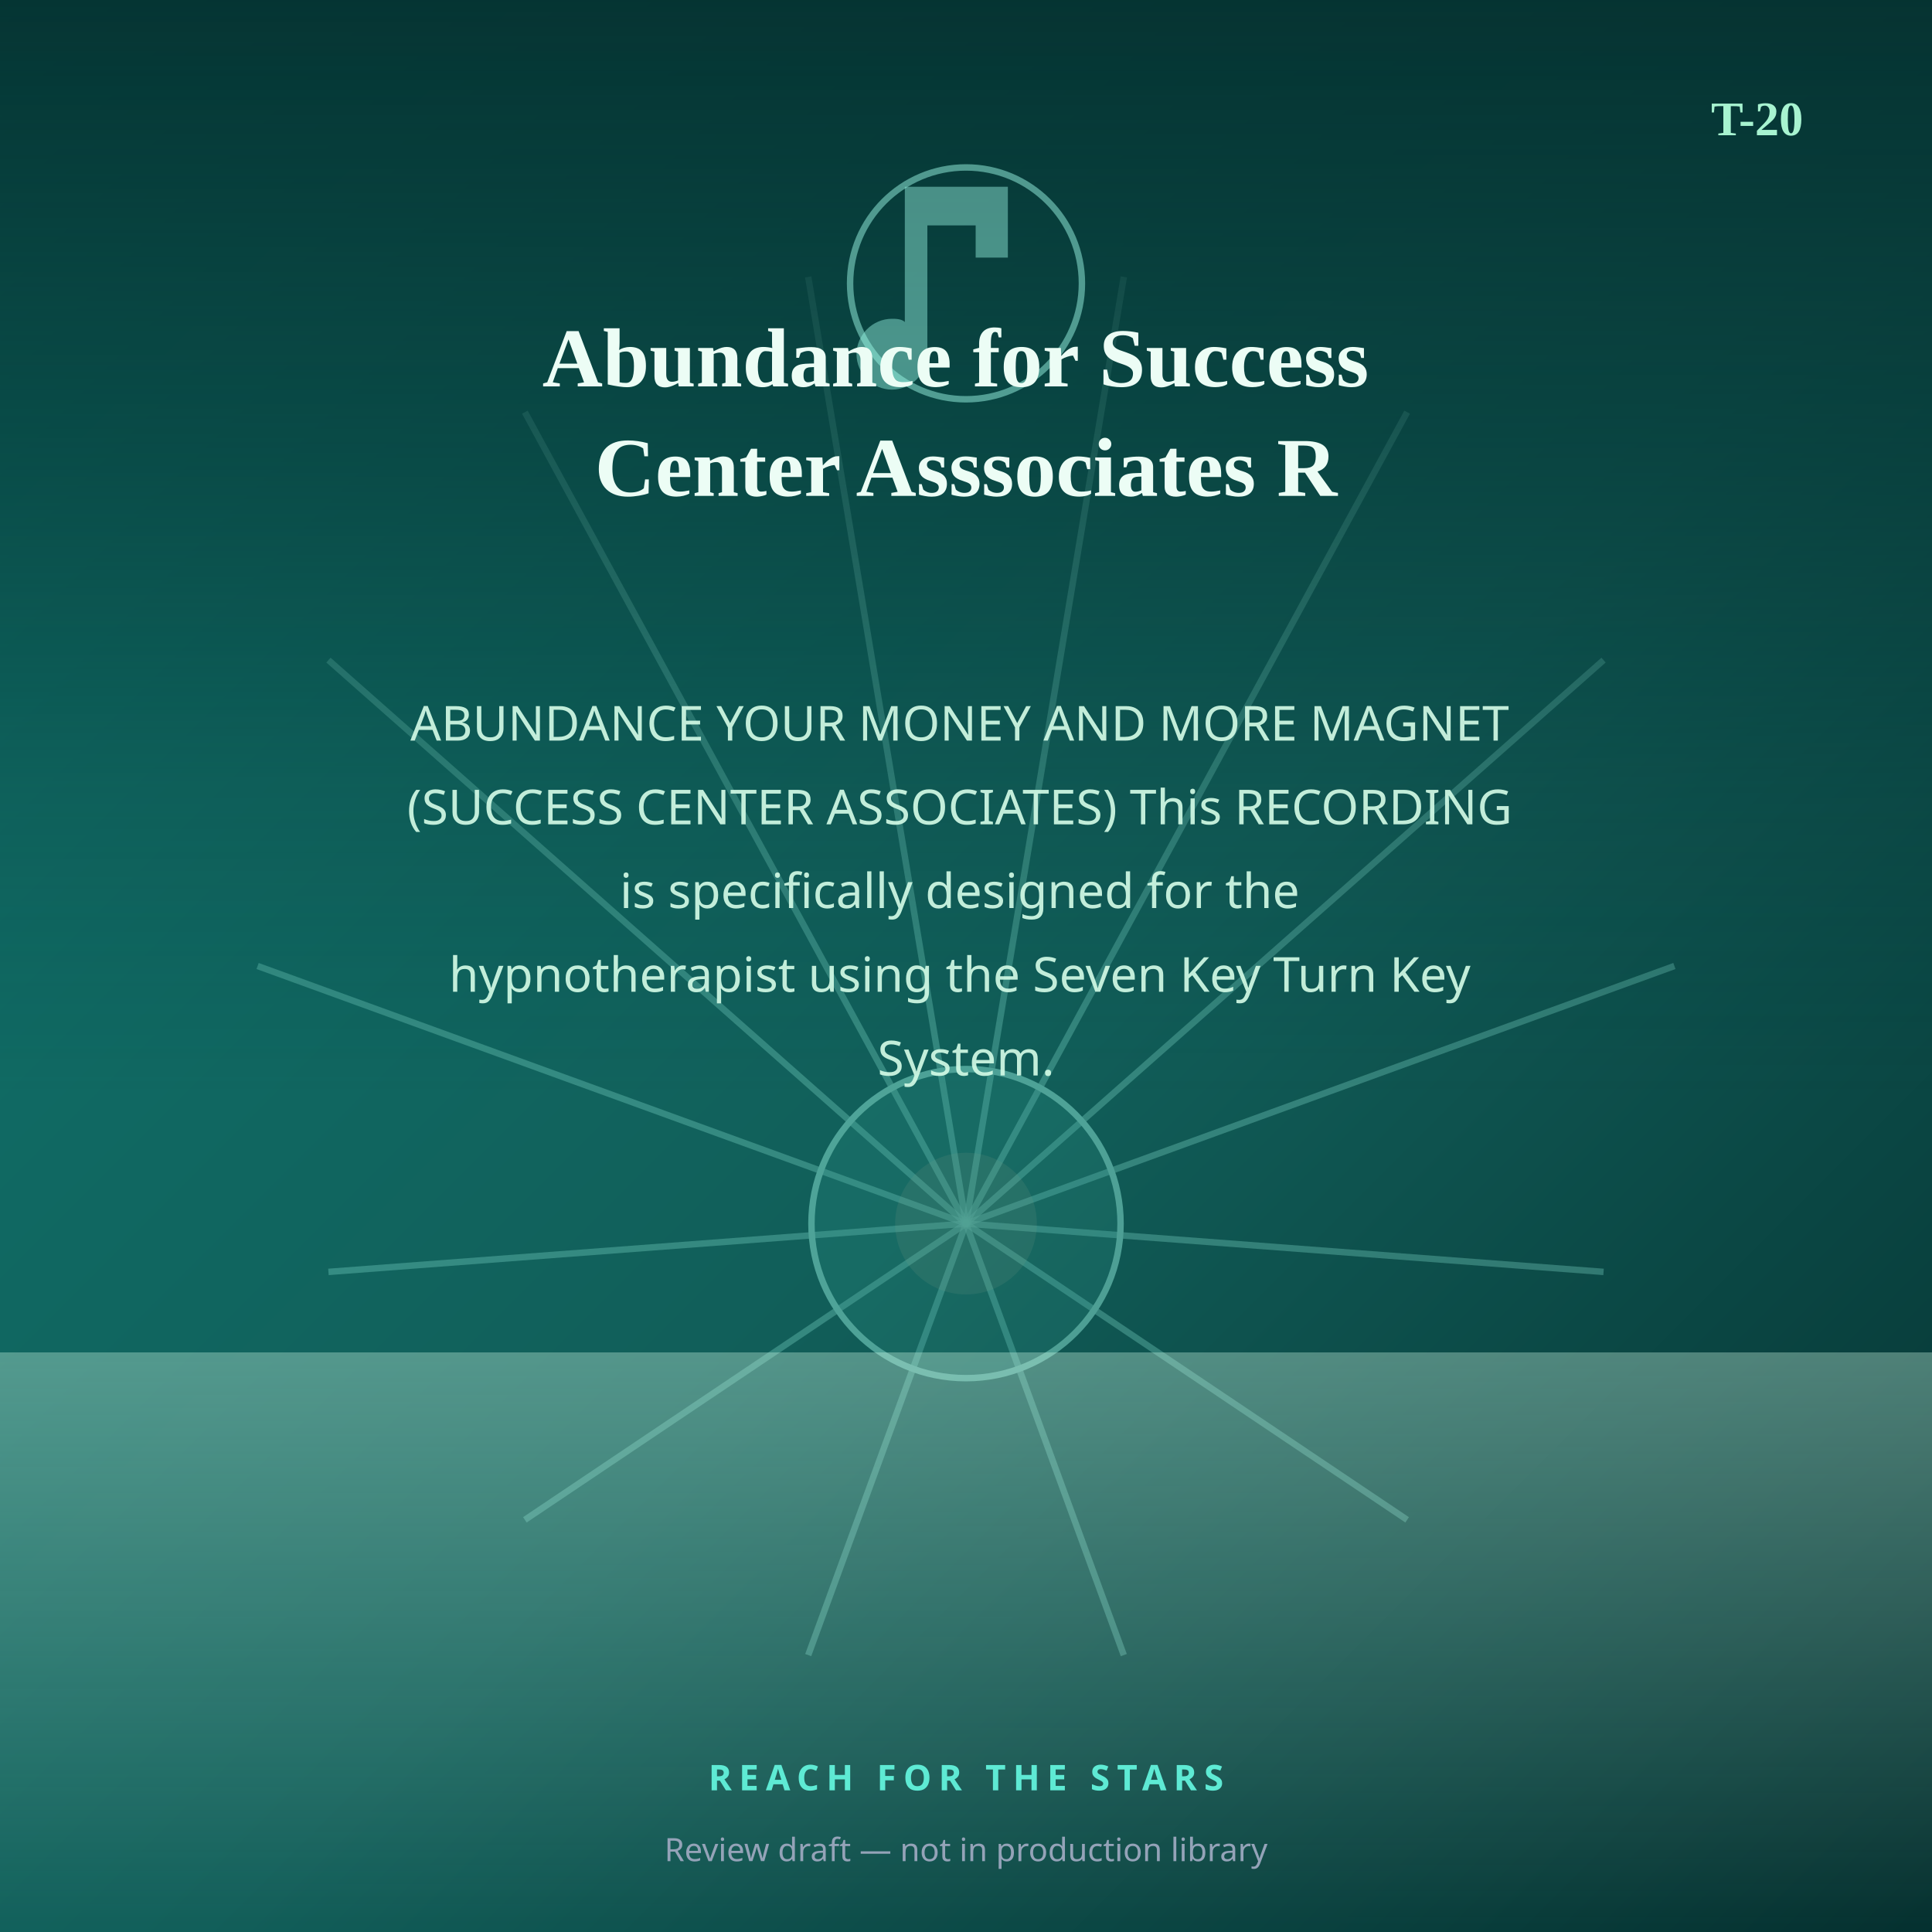
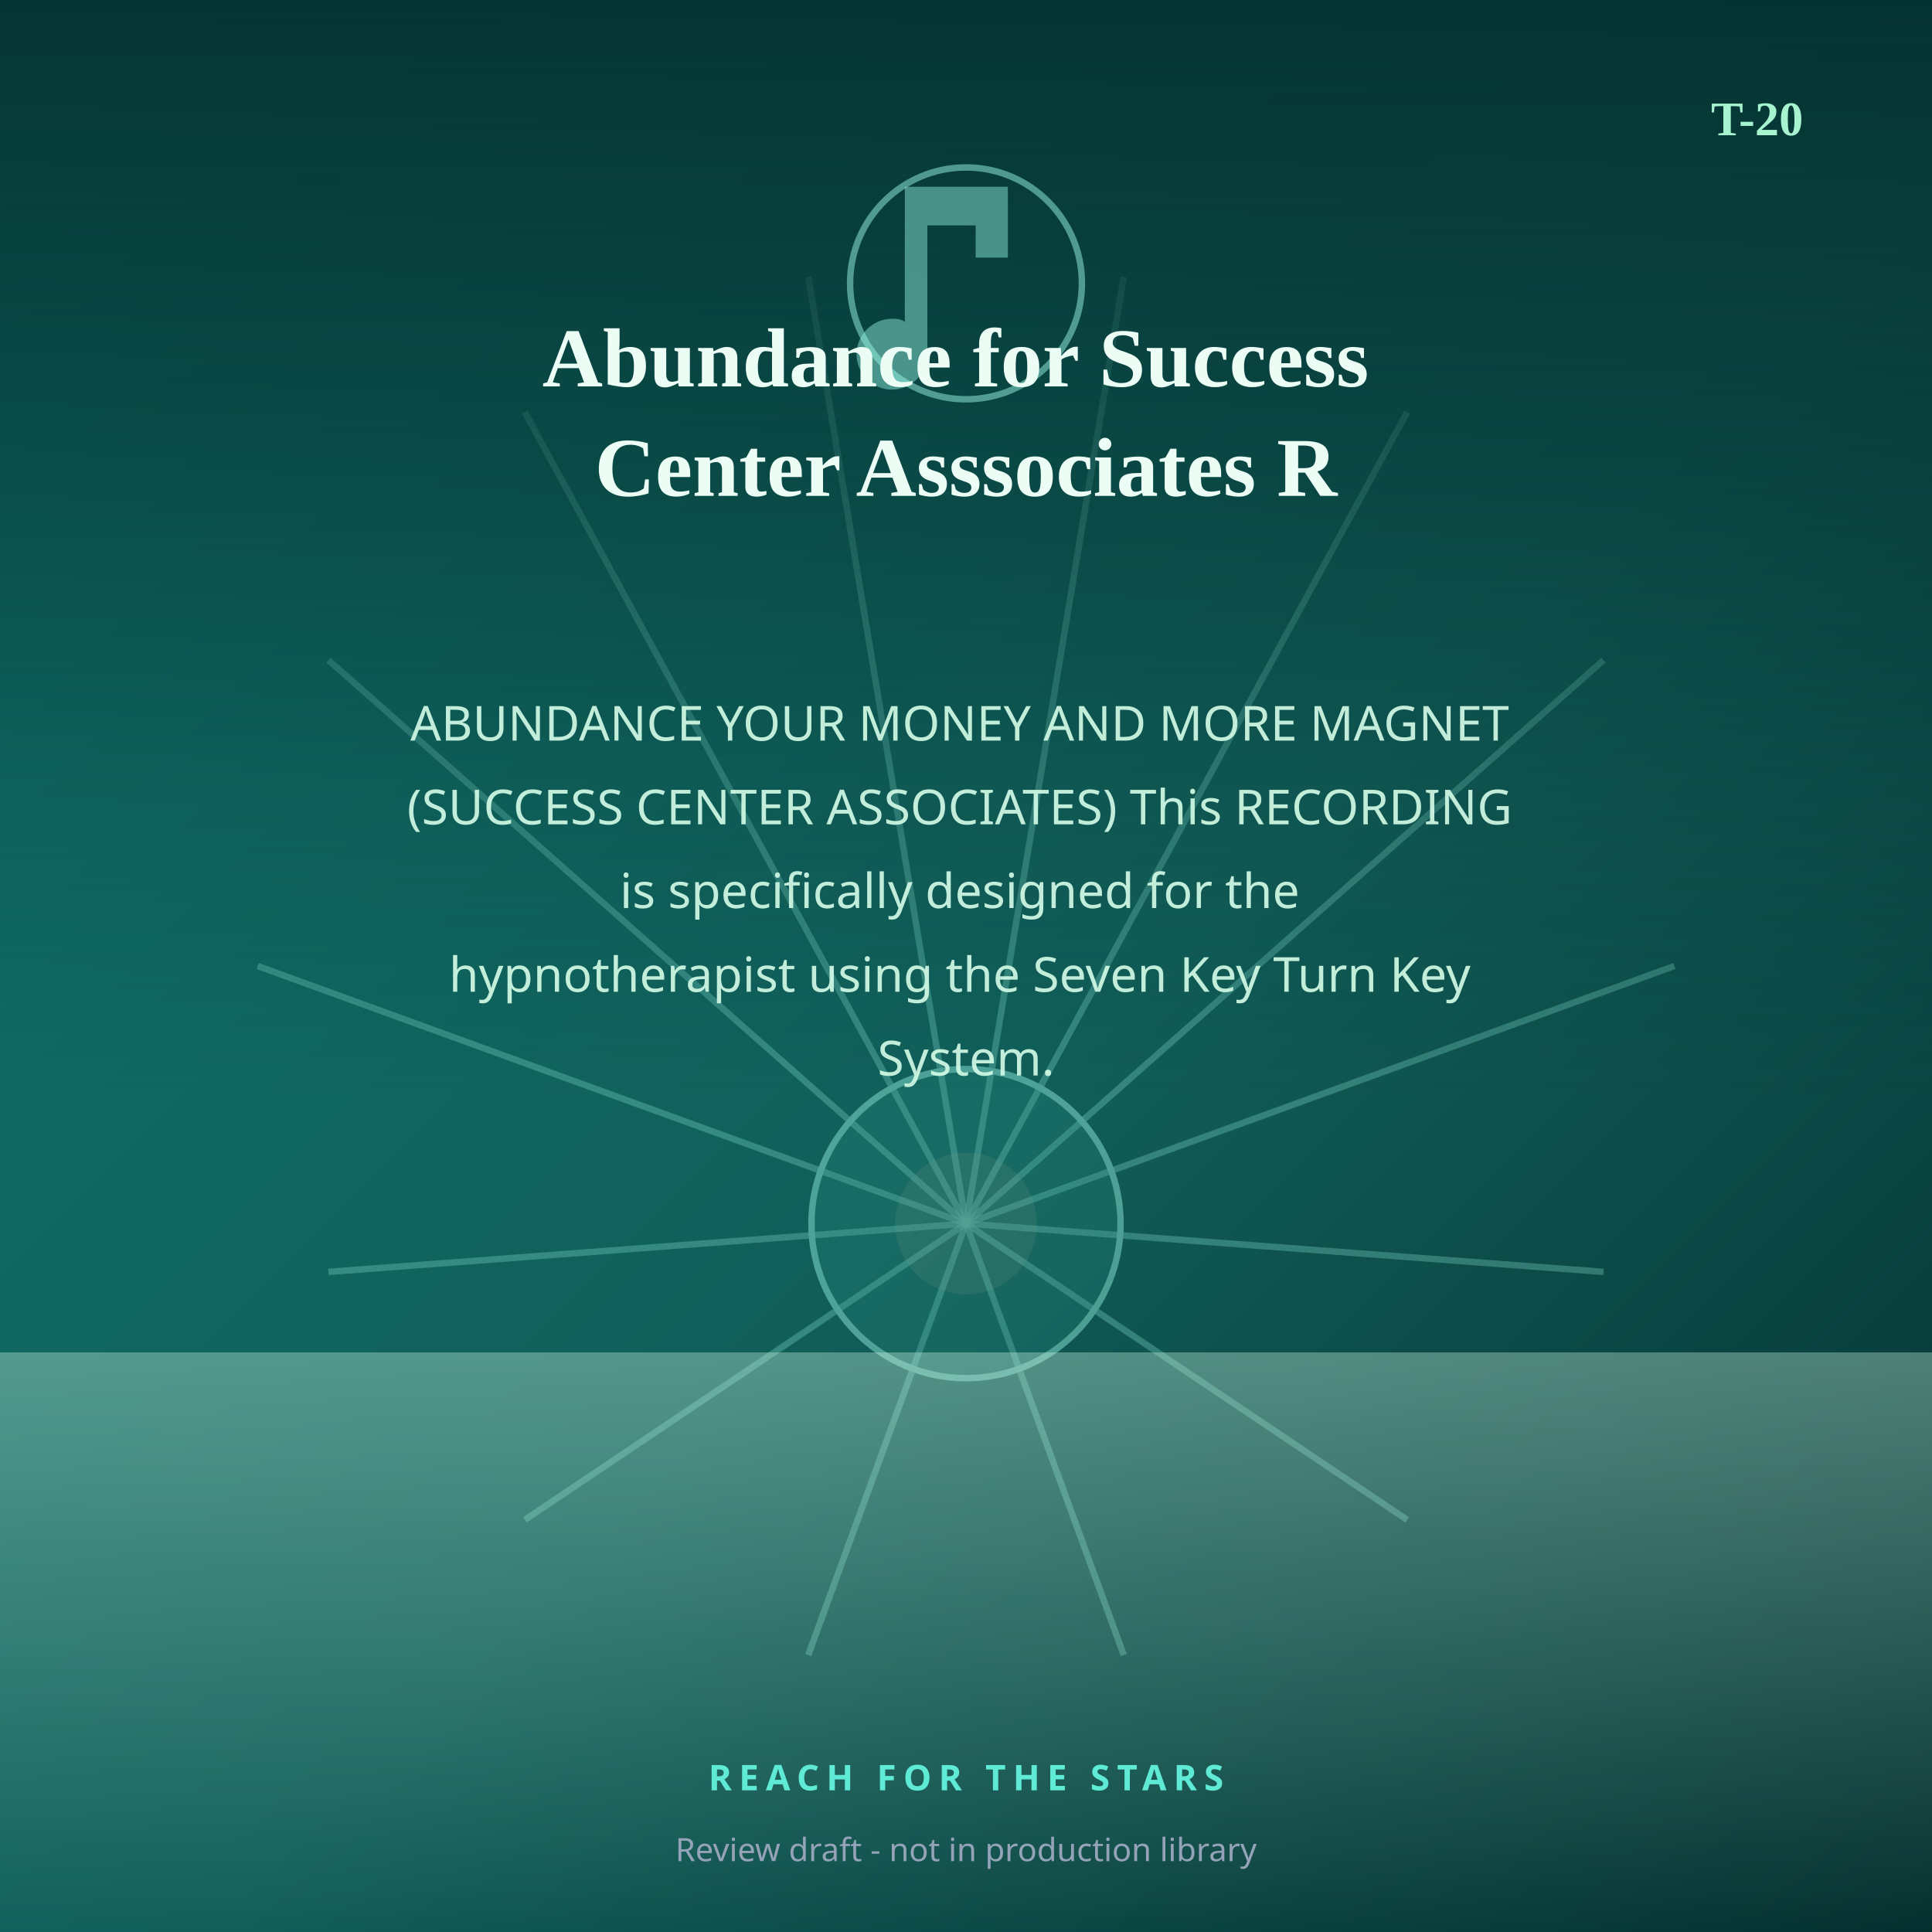
<svg xmlns="http://www.w3.org/2000/svg" width="600" height="600" viewBox="0 0 600 600">
  <defs>
    <linearGradient id="bg" x1="0%" y1="0%" x2="100%" y2="100%">
      <stop offset="0%" style="stop-color:#0f766e" />
      <stop offset="55%" style="stop-color:#115e59" />
      <stop offset="100%" style="stop-color:#042f2e" />
    </linearGradient>
    <linearGradient id="accent" x1="0%" y1="0%" x2="0%" y2="100%">
      <stop offset="0%" style="stop-color:#d1fae5;stop-opacity:0.35" />
      <stop offset="100%" style="stop-color:#d1fae5;stop-opacity:0" />
    </linearGradient>
    <linearGradient id="textFade" x1="0" y1="0" x2="0" y2="1">
      <stop offset="0%" style="stop-color:#042f2e;stop-opacity:0.92" />
      <stop offset="42%" style="stop-color:#042f2e;stop-opacity:0.55" />
      <stop offset="72%" style="stop-color:#042f2e;stop-opacity:0.2" />
      <stop offset="100%" style="stop-color:#042f2e;stop-opacity:0" />
    </linearGradient>
  </defs>
  <rect width="100%" height="100%" fill="url(#bg)" />
  <g opacity="0.45">
    <line x1="300" y1="380" x2="520" y2="300" stroke="#99f6e4" stroke-width="2" opacity="0.6" />
    <line x1="300" y1="380" x2="498" y2="395" stroke="#99f6e4" stroke-width="2" opacity="0.6" />
    <line x1="300" y1="380" x2="437" y2="472" stroke="#99f6e4" stroke-width="2" opacity="0.6" />
    <line x1="300" y1="380" x2="349" y2="514" stroke="#99f6e4" stroke-width="2" opacity="0.6" />
    <line x1="300" y1="380" x2="251" y2="514" stroke="#99f6e4" stroke-width="2" opacity="0.6" />
    <line x1="300" y1="380" x2="163" y2="472" stroke="#99f6e4" stroke-width="2" opacity="0.6" />
    <line x1="300" y1="380" x2="102" y2="395" stroke="#99f6e4" stroke-width="2" opacity="0.6" />
    <line x1="300" y1="380" x2="80" y2="300" stroke="#99f6e4" stroke-width="2" opacity="0.6" />
    <line x1="300" y1="380" x2="102" y2="205" stroke="#99f6e4" stroke-width="2" opacity="0.6" />
    <line x1="300" y1="380" x2="163" y2="128" stroke="#99f6e4" stroke-width="2" opacity="0.6" />
    <line x1="300" y1="380" x2="251" y2="86" stroke="#99f6e4" stroke-width="2" opacity="0.6" />
    <line x1="300" y1="380" x2="349" y2="86" stroke="#99f6e4" stroke-width="2" opacity="0.6" />
    <line x1="300" y1="380" x2="437" y2="128" stroke="#99f6e4" stroke-width="2" opacity="0.6" />
    <line x1="300" y1="380" x2="498" y2="205" stroke="#99f6e4" stroke-width="2" opacity="0.6" />
    <circle cx="300" cy="380" r="48" fill="#5eead4" fill-opacity="0.2" stroke="#99f6e4" stroke-width="2" />
    <circle cx="300" cy="380" r="22" fill="#fef3c7" fill-opacity="0.15" stroke="none" />
  </g>
  <rect x="0" y="0" width="600" height="340" fill="url(#textFade)" />
  <rect x="0" y="420" width="600" height="180" fill="url(#accent)" />
  <circle cx="300" cy="88" r="36" fill="none" stroke="#99f6e4" stroke-width="2" opacity="0.5" />
  <path d="M288 70v40c0 6-5 11-11 11s-11-5-11-11 5-11 11-11c1 0 3 0 4 1V58h32v22h-10V70h-16z" fill="#99f6e4" opacity="0.45" />
  <text x="560" y="42" text-anchor="end" fill="#a7f3d0" font-family="Georgia, 'Times New Roman', serif" font-size="15" font-weight="600">T-20</text>
  <text fill="#ecfdf5" font-family="Georgia, 'Times New Roman', serif" font-size="26" font-weight="700">
    <tspan x="300" y="120" text-anchor="middle">Abundance for Success</tspan>
    <tspan x="300" y="154" text-anchor="middle">Center Asssociates R</tspan>
  </text>
  <text fill="#d1fae5" font-family="system-ui, Segoe UI, sans-serif" font-size="15" opacity="0.92">
    <tspan x="300" y="230" text-anchor="middle">ABUNDANCE YOUR MONEY AND MORE MAGNET</tspan>
    <tspan x="300" y="256" text-anchor="middle">(SUCCESS CENTER ASSOCIATES) This RECORDING</tspan>
    <tspan x="300" y="282" text-anchor="middle">is specifically designed for the</tspan>
    <tspan x="300" y="308" text-anchor="middle">hypnotherapist using the Seven Key Turn Key</tspan>
    <tspan x="300" y="334" text-anchor="middle">System.</tspan>
  </text>
  <text x="300" y="556" text-anchor="middle" fill="#5eead4" font-family="system-ui, sans-serif" font-size="11" letter-spacing="0.2em" font-weight="600">REACH FOR THE STARS</text>
-   <text x="300" y="578" text-anchor="middle" fill="#94a3b8" font-family="system-ui, sans-serif" font-size="10">Review draft — not in production library</text>
+   <text x="300" y="578" text-anchor="middle" fill="#94a3b8" font-family="system-ui, sans-serif" font-size="10">Review draft - not in production library</text>
</svg>
